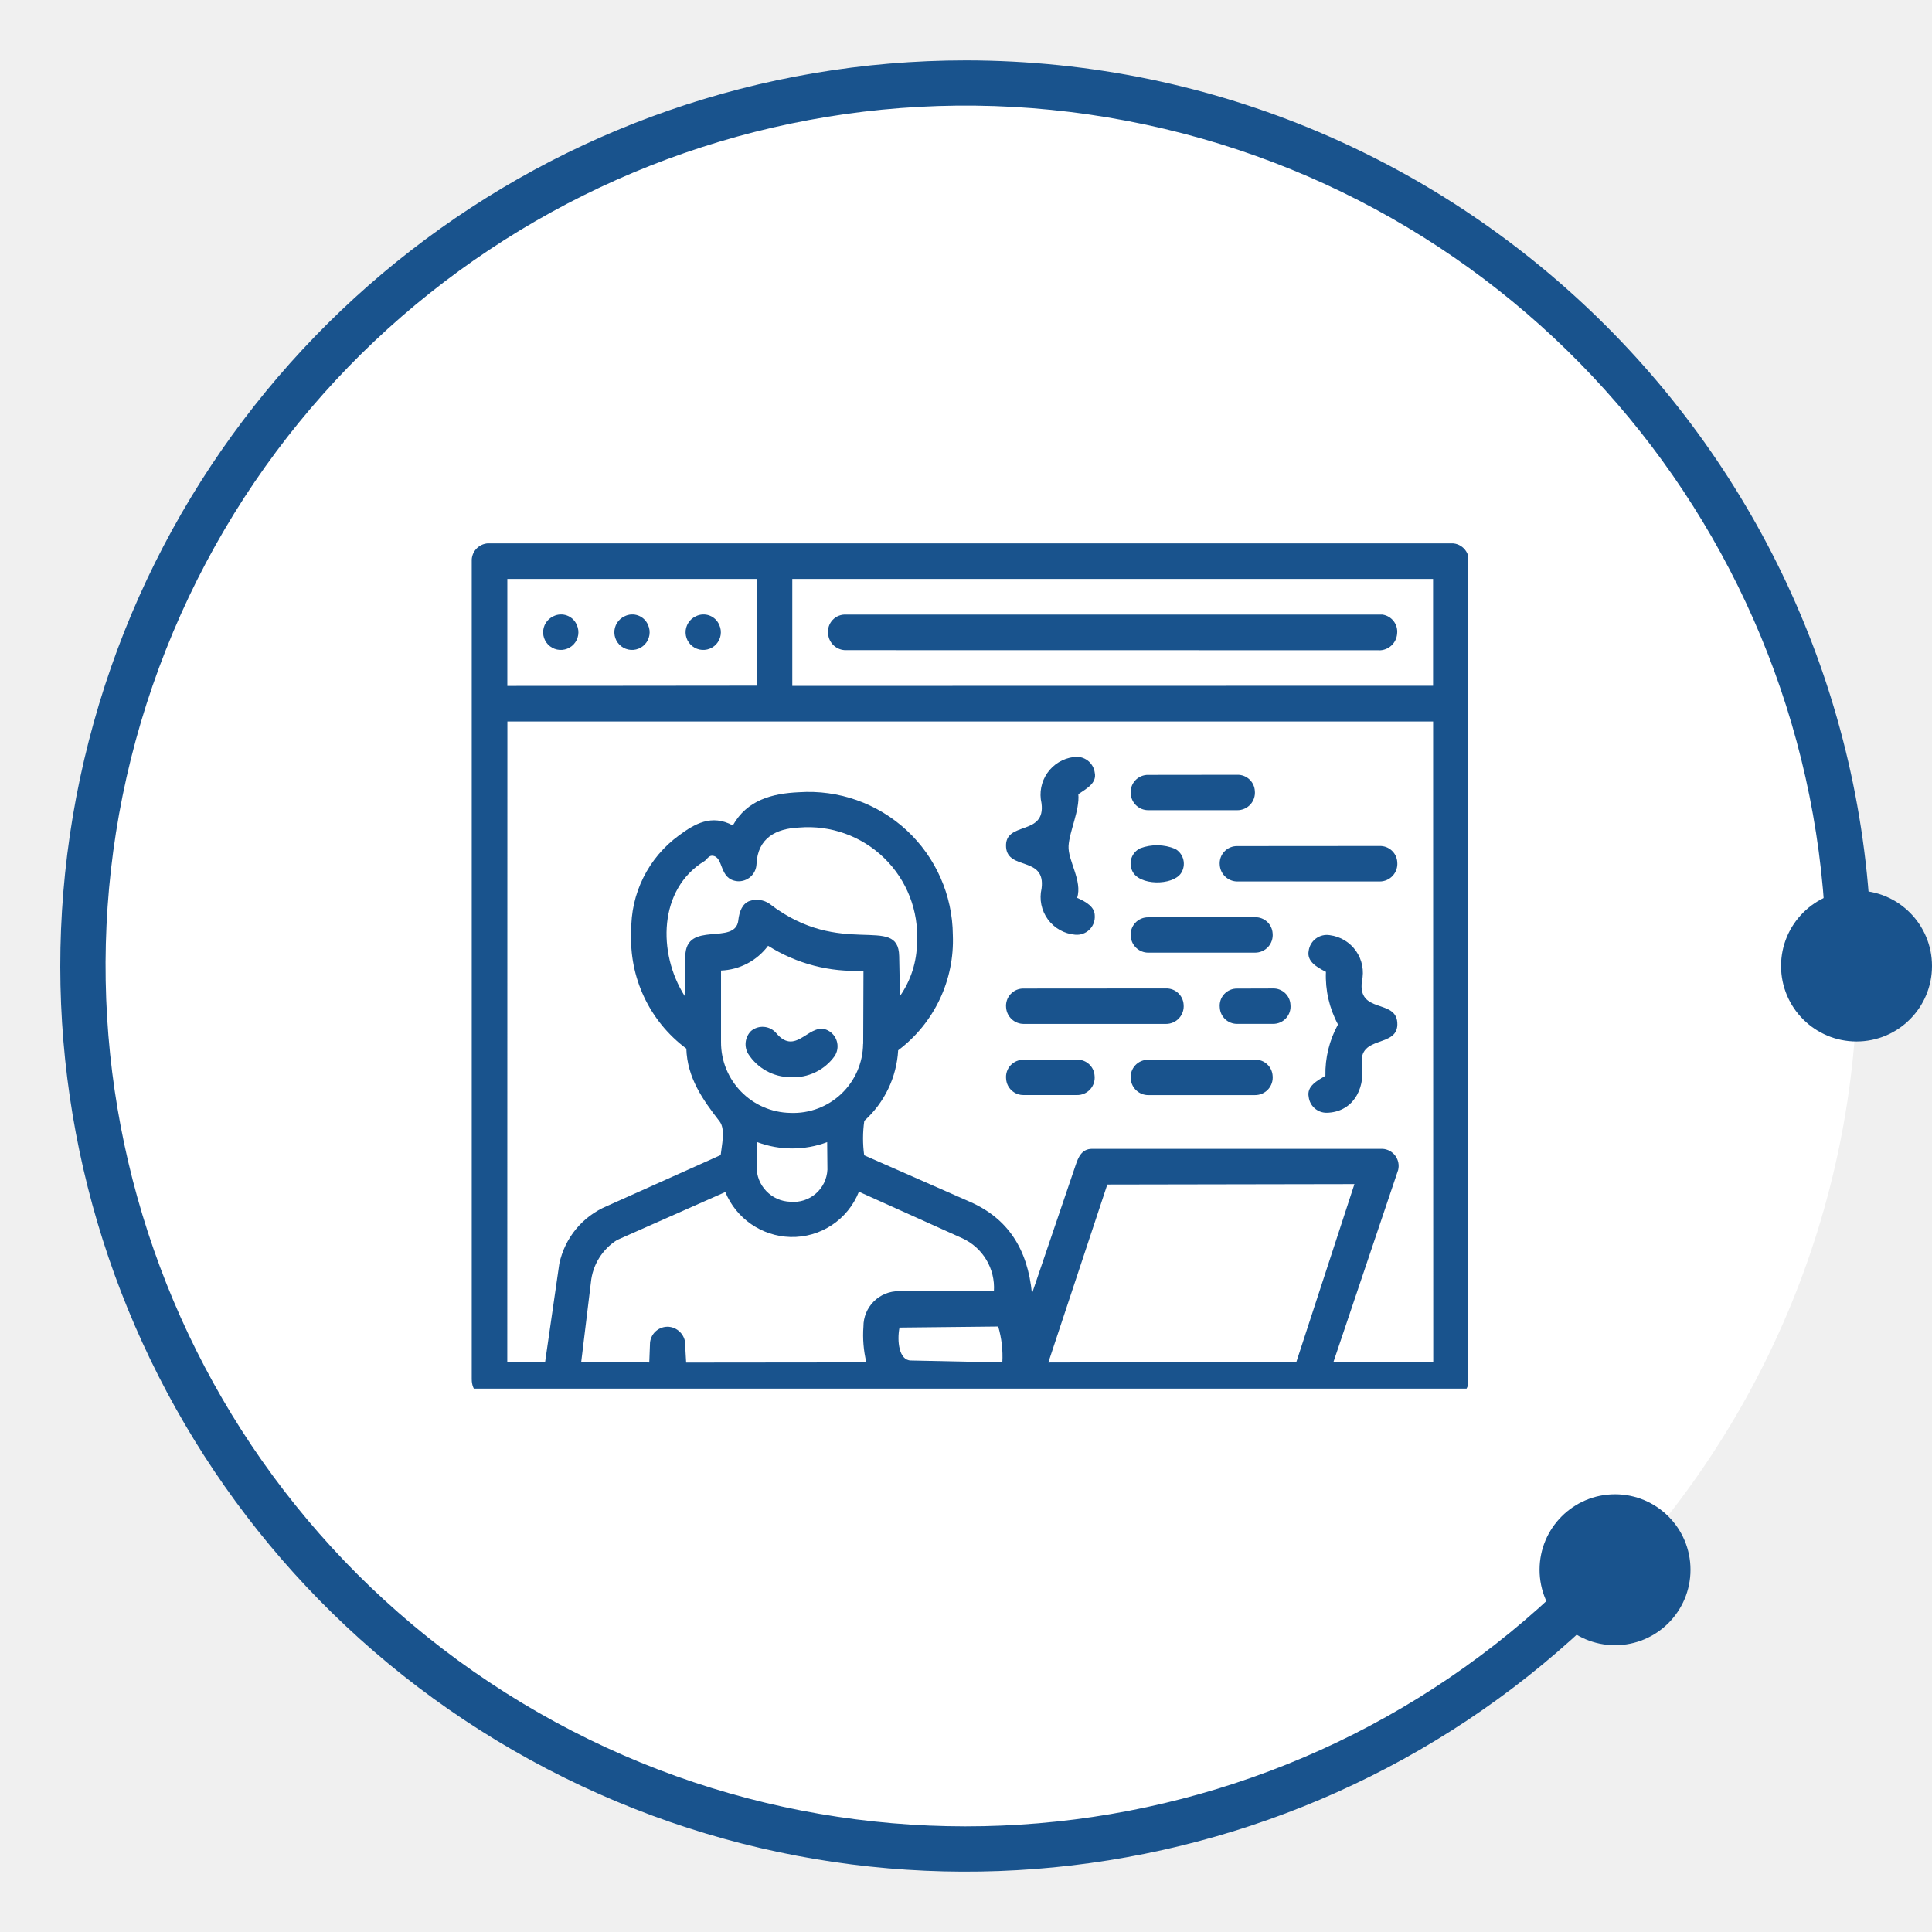
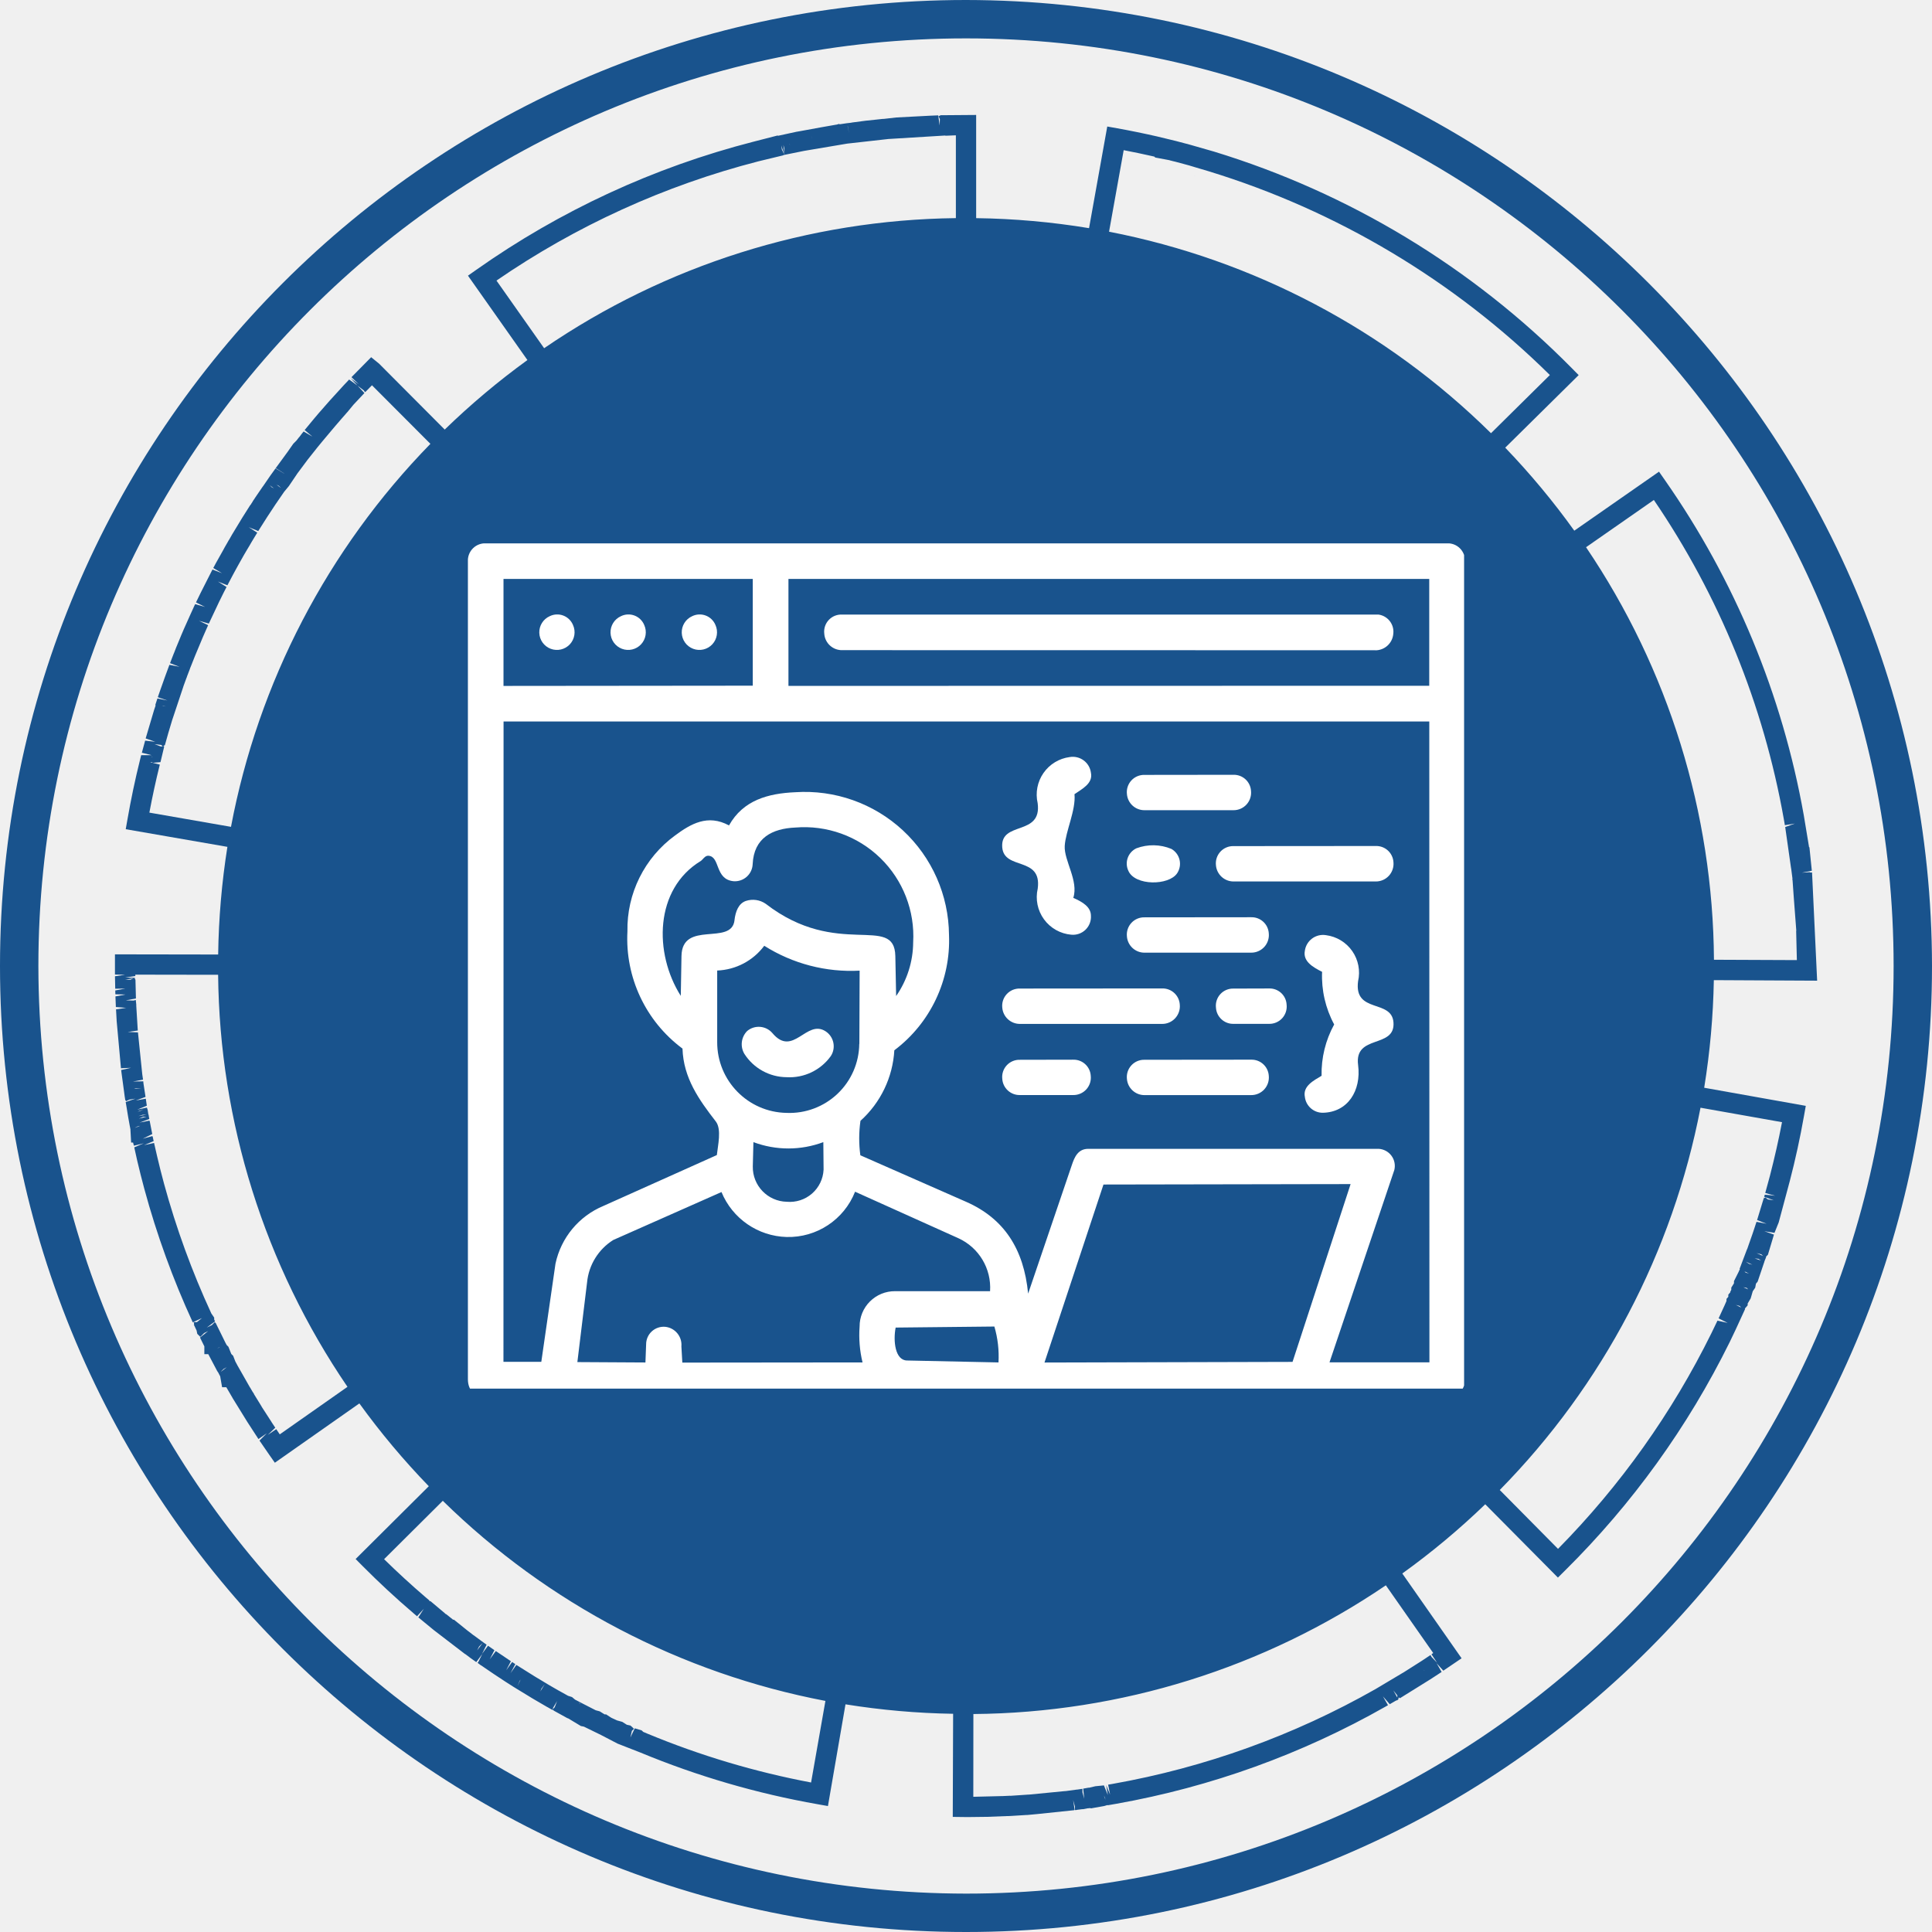
<svg xmlns="http://www.w3.org/2000/svg" width="128" height="128" viewBox="0 0 128 128">
  <defs>
    <clipPath id="clip-path">
-       <rect id="Rectángulo_456267" data-name="Rectángulo 456267" width="128" height="128" fill="none" />
+       <path id="Trazado_1031300" data-name="Trazado 1031300" d="M2.543,64A61.457,61.457,0,1,1,64,125.457,61.527,61.527,0,0,1,2.543,64M64,0a64,64,0,1,0,64,64A64.071,64.071,0,0,0,64,0Z" fill="#19538d" />
    </clipPath>
    <clipPath id="clip-path-2">
-       <rect id="Rectángulo_467147" data-name="Rectángulo 467147" width="66" height="56" transform="translate(0)" fill="#19538d" />
+       <path id="Trazado_1031301" data-name="Trazado 1031301" d="M32.933,102.037h-.007Z" transform="translate(-32.926 -102.034)" fill="#19538d" />
+     </clipPath>
+     <clipPath id="clip-path-3">
+       <path id="Trazado_1031302" data-name="Trazado 1031302" d="M13.892,29.232v.035L14,29.128Z" transform="translate(-13.892 -29.128)" fill="#19538d" />
+     </clipPath>
+     <clipPath id="clip-path-4">
+       <path id="Trazado_1031303" data-name="Trazado 1031303" d="M5.943,60.755,5.938,60.7h0a.174.174,0,0,0,.005.055" transform="translate(-5.937 -60.7)" fill="#19538d" />
+     </clipPath>
+     <clipPath id="clip-path-5">
+       <path id="Trazado_1031304" data-name="Trazado 1031304" d="M107.924,54.341h0v0Z" transform="translate(-107.924 -54.311)" fill="#19538d" />
+     </clipPath>
+     <clipPath id="clip-path-6">
+       <path id="Trazado_1031305" data-name="Trazado 1031305" d="M9,42.927H9l.013-.046Z" transform="translate(-9.002 -42.882)" fill="#19538d" />
+     </clipPath>
+     <clipPath id="clip-path-7">
+       <path id="Trazado_1031306" data-name="Trazado 1031306" d="M70.389,8.864l-.034-.013h-.007c.013,0,.026.011.041.014" transform="translate(-70.348 -8.85)" fill="#19538d" />
+     </clipPath>
+     <clipPath id="clip-path-8">
+       <path id="Trazado_1031307" data-name="Trazado 1031307" d="M17.484,26.319h0v0Z" transform="translate(-17.484 -26.318)" fill="#19538d" />
+     </clipPath>
+     <clipPath id="clip-path-9">
+       <path id="Trazado_1031308" data-name="Trazado 1031308" d="M14.715,28.076a.67.67,0,0,0-.076.105l.045-.056.033-.049Z" transform="translate(-14.639 -28.076)" fill="#19538d" />
+     </clipPath>
+     <clipPath id="clip-path-10">
+       <path id="Trazado_1031309" data-name="Trazado 1031309" d="M13.917,88.659l-.009-.015ZM77.033,9.166,77.01,9.16l.023.007m-5.679,108.1-.021-.114.1.275Zm-32.727-5.316.044.021-.007.015Zm-1.132-.555-.017-.01.024.012Zm-.574-.2.013-.013-.006.017Zm-.387-.185.008-.009.1.045-.006.011Zm-1.7.31.259-.437-.161.414-.139.139Zm1.392-.456,0,0,.008,0,0,0Zm54.519-.241-.249-.446.264.33v.131Zm-56.687-.569.214-.286-.29.479Zm-1.449-.5.066-.1-.178.385-.008.009Zm59.914-.725,0-.01.049.073Zm-62.6-1.558.243-.242-.373.5Zm32.75,4.471A49.316,49.316,0,0,0,90,103.215l3.139,4.487-.117.083.374.561-.366-.382-.071-.13-.034.022,0,0-.523.349v0l-1.26.8-.006,0-1.818,1.084A54.557,54.557,0,0,1,71.9,116.371l-.3.052.132.662-.265-.639.114.664-.259-.639-.568.056-.4.095-.051,0-.356.063.07.67-.118-.424V116.7l-.065.006v0l-.3.046v-.005l-.737.1a.726.726,0,0,0-.093.005l-2.329.227c-.033,0-.061.008-.039,0l-1.226.083.118.661-.119-.667-.5.023-.041,0-1.9.047Zm-36.03-7.516-.238-.2c-.948-.812-1.879-1.665-2.774-2.543l3.889-3.868a49.436,49.436,0,0,0,25.35,13.258l-.95,5.405a54.729,54.729,0,0,1-10.819-3.226l-.3-.127-.106-.1-.455-.136-.291.608.1-.439.14-.14-.089-.076,0-.012-.149-.126-.239-.052-.3-.191-.343-.095v0l-.066-.03h0l-.33-.152-.334-.22h-.1l-.321-.2-.265-.071h0l-.989-.507v0l-.383-.2h0l-.2-.168-.259-.083h0l-.61-.34-.062-.033h0l-.621-.359h0l-.2-.12,0,0-.084-.051-.013-.009h0l-.546-.327a1.078,1.078,0,0,0-.127-.078l-1.139-.714,0,0-.031-.012-.381.542.318-.6-.212-.138-.394.547.313-.6-1-.674-.4.543.307-.6-.315-.222-.017-.01-.09-.063-.4.541.307-.608-.228-.161,0,0-.636-.47,0,.006-.311-.241h0l-.008-.006a.629.629,0,0,0-.082-.061l-.9-.725h-.07l0-.009-.362-.292h0l-.1-.076-.007.009-.093-.084,0,0-.925-.778h-.085ZM15.524,91.42l-.011-.025h0a.261.261,0,0,1,.013.031ZM13,88.878l.207-.113-.35.274h-.023Zm-.287-1.445h.02l-.169.113Zm100.765-2.651-.291-.146.251.07.1.1Zm.207-1.314.221.039.095.1Zm.162-.964-.087-.087.3.137Zm.222-.584-.222-.148.435.2Zm.367-.362.247.025.17.114Zm.128-.352.314.081.109.11Zm.981-.766,0,0c-.008.02-.017.04-.026.061Zm-.236-1.424.024,0h-.014ZM7.326,72.8l.15-.03-.331.129H7.128Zm.342-.63H7.9l-.518.129Zm-.028-.129H7.89l-.534.087Zm.042-.358-.235.117-.146.029ZM97.547,96.9a49.44,49.44,0,0,0,13.3-25.327l5.4.958c-.227,1.193-.5,2.385-.8,3.55l-.311,1.14.65.183-.681-.07-.04.139.635.234-.391-.058-.169-.139-.028.04-.051-.025-.03.083h-.006l-.429,1.407.628.245-.667-.126-.16.484,0,0-.1.3h0l-.211.6h0l-.147.424-.008,0-.5,1.323.031.013-.074.115H113.4l0,0-.335.669v.143l-.179.288v.141l-.064.127v.05l-.01,0-.123.147V84.1l-.12.14v.137l-.132.3h0l-.392.852.6.3-.674-.149-.406.841A55.008,55.008,0,0,1,101.407,100.8ZM7.187,70.277h.367l-.494.04Zm-.71-7.189L7.014,63l-.184.093Zm0-.138.672-.1v-.093l5.486.009a49.324,49.324,0,0,0,8.57,27.3l-4.486,3.148-.233-.345-.558.377.494-.473-.175-.263-.074-.111v-.006l-.626-.967,0,0-.075-.128.006.008-.467-.757v-.018l-.11-.167h0l-.134-.231a.151.151,0,0,0-.02-.031l0,.006-.827-1.454.006.012-.04-.072.017.026-.124-.228-.148-.381-.124-.124-.19-.476-.12-.121-.084-.159-.632-1.285,0,0-.067-.068-.2.2-.333.162.551-.411-.058-.121v-.131l-.187-.27A55,55,0,0,1,9.05,76.6c-.162-.6-.316-1.206-.459-1.821l-.2-.872-.658.145.631-.266-.064-.3H8.293l-.018-.032-.629.171.625-.307L8.1,72.442l-.021,0-.007-.012-.636.127.64-.239-.034-.182h0l-.012-.094-.108.014.1-.015,0-.029.006,0H8.012l-.047-.309-.041-.111.02-.008-.022,0-.009-.019-.632.134.63-.259-.067-.464-.662.118.644-.237-.137-.894h0l-.013-.139-.679.013.664-.125-.051-.347h0l-.286-2.783-.679-.029.667-.094-.1-1.64v-.083l-.031-.3-.153.038-.507-.014.669-.126-.031-1.234-.061-.12.056-.009-.066-.011-.018.007ZM8.119,48.677h.16v.04Zm.085-.333.075,0v.015Zm.622-.708-.4-.152.44.055.1.1ZM9,44.958l-.068-.031.244.062Zm1.159-.788.011-.031-.014.044,0-.013m101.582,17.6a49.34,49.34,0,0,0-8.474-27.331l4.493-3.13a54.383,54.383,0,0,1,8.607,21.13l.073.417.664-.109-.643.231.392,2.753,0-.03.092.711-.014,0,.019.108h0l.076,1.079.171,2.252-.01,0,.047,1.942ZM16.993,30.757l-.006.007Zm-.8-.287-.141-.142.279.207Zm.574.021-.268-.2.161.083.129.128Zm3.584-4.074-.01.012Zm2.477-2.708L26.7,27.59A49.438,49.438,0,0,0,13.488,52.964L8.08,52.022c.2-1.066.431-2.133.692-3.182L8.3,48.722l.516-.044.249-1.041H9.007l.062-.074.023,0h0l.013,0,.228-.808h0l.265-.886c.012-.03.022-.058.033-.095l.7-2.1,0-.008.2-.548h0l0,0A.516.516,0,0,0,10.574,43l.192-.5a.268.268,0,0,0,.012-.044.439.439,0,0,0,.041-.1c.026-.052.034-.071.029-.071l.257-.648h0l.533-1.274c.014-.031.025-.054.024-.054l0,0,.166-.377c.018-.036.031-.067.038-.085l.108-.244-.607-.291.653.186.69-1.462c.02-.036.034-.067.045-.089l.209-.424a.4.4,0,0,0,.03-.057l-.006.008.206-.4-.571-.361.628.249.309-.589h0l.137-.255h0l.13-.238h0l.153-.278h0l.127-.225h0l.251-.445h0l.212-.36h0l.141-.233h0l.141-.245h0l.09-.148.007-.013.209-.345h0l.072-.113-.566-.363.629.258.143-.227h0l.445-.7.007-.011.514-.779c.006-.011.014-.022.021-.033l0,0,.584-.85.317-.384.546-.809-.021.025.723-.97,0,0,.663-.835,0,0,.034-.04a.291.291,0,0,0,.05-.06l-.011.012.22-.268h0l.84-1,.407-.472c.036-.039.045-.056.044-.051l.35-.4a.332.332,0,0,0,.039-.042l0,0L21.6,25h0l.728-.776-.459-.493.418.321.076.111.038-.025.006,0ZM71.662,13.533l.969-5.4c.642.124,1.282.257,1.914.4l.115.026.063.062.855.16c.036.009.077.018.053.006a.746.746,0,0,0,.146.043l.135.035a.513.513,0,0,0,.079.018l0,0a.6.6,0,0,0,.1.025l.853.23v0l.066.02a.362.362,0,0,1-.065-.025h0l.094.034.219.065h0l.064.02v0l.908.269a55.178,55.178,0,0,1,22.637,13.51l-3.9,3.854a49.438,49.438,0,0,0-25.3-13.349M49.987,8.1l-.042-.28.2.6Zm.1-.312.068.225V8.39Zm.417-.028L50.49,7.7l.03.081Zm1.438-.523V7.225l.038.178Zm9.571-.088v5.486a49.329,49.329,0,0,0-27.279,8.619l-3.157-4.481a54.62,54.62,0,0,1,17.353-7.9l1.618-.391h0l.107-.044.009.017,0-.013.991-.2h0l.3-.061v0L54.307,7.7v0l2.753-.309.019,0L60.8,7.163l.035.014Zm-7.167-.585v-.05L54.433,7Zm6.16-.746-.141.07.088.185-.014.425-.095-.671-.53.022v0l-2.24.117-.836.095-.063,0-1.063.114-.026,0L54.64,6.3a.286.286,0,0,0-.07.015l-.262.031H54.3l-.479.071-.05-.024-.154.047-.017,0-1.064.187,0,0-1.349.247v0l-.2.035h-.012l-1.223.267-.066-.011-1.6.411a55.962,55.962,0,0,0-18.347,8.484l-.551.388,3.939,5.59a50.012,50.012,0,0,0-5.479,4.606L23.3,22.278l-.526-.428-1.281,1.3h0l-.017.02.006,0-.007.008.476.462-.545-.405.462.493-.554-.4a.522.522,0,0,0-.063.07l-.284.3h0l-.95,1.042h0l-.731.833h0l-.283.335h0l-.636.768.514.433L18.3,26.77l-.1.124-.017.021-.15.2c-.019.02-.039.04-.055.061l-.06.078h0l-.1.126,0,0-.2.2-.394.562,0,0L16.45,29.2l.546.341.021.021-.579-.344-.317.439a.507.507,0,0,0-.053.076l-.448.653,0,0-.031.039-.4.583h0l-.119.177c-.011.017-.022.036-.038.061l-.1.142.022-.03-.061.106h0l-.067.1h0l-.007.013.008,0-.026.035-.01,0-.068.1h0l-.486.768h0l-.653,1.077a.251.251,0,0,0-.029.047l-.184.326a.809.809,0,0,0-.083.137h0l-.234.407a.729.729,0,0,0-.068.128l-.5.892h0l-.173.322.579.344-.632-.243-.782,1.543h0l-.309.635.6.3-.658-.185-.088.19a.858.858,0,0,0-.038.087l-.169.37h0l-.458,1.022c-.009.021-.018.042-.028.067l-.152.355c-.008.019-.015.036-.021.053l0,0h0l-.277.669c-.007.014-.012.03-.018.043l-.141.361a.668.668,0,0,0-.036.085l-.236.609.629.239-.67-.13-.285.773a.2.2,0,0,0-.014.038l-.221.624h0l-.063.175h0l-.18.516h0l0,.023.631.214-.663-.134-.145.445H8.5l-.109.324h0l-.557,1.879.638.222L7.8,47.253l-.138.508h0l-.033.121h0l-.046.173.653.163h-.7l-.074.3c-.323,1.294-.6,2.62-.831,3.939l-.117.664L13.25,54.29a49.957,49.957,0,0,0-.612,7.133L5.8,61.412l0,1.339.673.013-.672.1.017.827.672-.013-.67.126.008.255.674.015-.67.125.026.63,0,.071.682.057-.669.1.04.715c0,.025,0,.044,0,.044v-.007l.287,3.15.674-.032-.66.149.024.2h0l.172,1.268h0l.035.269h0l.042.264H6.5l.033.067.219-.107.405-.064-.646.223.07.412h0l.041.257h0l.051.309h0l.1.557h0l.058.3-.006,0,.047.85H7l.055.21.653-.161-.629.269.2.9q.22.937.47,1.862a56.383,56.383,0,0,0,3.206,8.831l.612-.284-.335.27h-.214l.03.147-.022.018.183.39.045.222.2.2.254-.253.268-.13-.541.428.288.584v.515h.259l.572,1.083.01.021.1.152h0l.018.044,0,0,.09.168.126.723h.279l.411.705V90.8l.979,1.586h0l.585.9h0l.156.239.553-.384-.486.484q.31.462.631.917l.387.552,5.6-3.93a49.79,49.79,0,0,0,4.6,5.486l-4.848,4.823.476.479c1.066,1.073,2.186,2.112,3.335,3.093l.259.222.45-.5-.365.573,1.03.846v0l2.013,1.544c.033.026.082.06.082.052l.34.256.024.018.35.247.4-.542-.271.541-.047.047.225.168.009,0,.814.554a.558.558,0,0,0,.078.053l.649.427a.432.432,0,0,0,.044.03l.561.358a.087.087,0,0,0,.021.014l.024.014h0l.162.1v0l.769.468v0l.253.155h0l.145.086v0l.878.512.008,0a.841.841,0,0,0,.094.055l.212.12,0-.005.03.01.006-.011.064.051,0,.008.886.489.072.03,0-.006.844.509.2.04h0l1.13.552,1.109.577,1.5.586a56.031,56.031,0,0,0,11.766,3.429l.663.117L54.2,111.1a49.764,49.764,0,0,0,7.131.627l-.024,6.831.969.012,1.171-.014h.1l1.312-.051a.975.975,0,0,0,.109,0l.254-.013a.6.6,0,0,0,.09-.006l.839-.052.068,0,.658-.061h0l2.471-.258v-.006l.034-.011-.1-.652.121.428v.231l.058,0,.019,0,.078-.018h0l.343-.042h.06l.31-.06h.067l.073-.015.046.024.886-.157.22-.066.008.017.579-.1a55.875,55.875,0,0,0,17.828-6.436l.164-.094-.334-.584.451.518.353-.205h0l.1-.053.045,0,.078-.077-.006-.01.029-.029-.044-.045.079-.019.036.045,2.023-1.258,0,0,.557-.363,0,0,.067-.045a.963.963,0,0,0,.121-.076l-.338-.584.443.492,0,.01h0l0,0,1.216-.825-3.928-5.618a49.776,49.776,0,0,0,5.495-4.586l4.815,4.857.479-.475a56.391,56.391,0,0,0,10.9-15.123c.118-.242.236-.483.387-.81l.638-1.389-.023-.009.056-.082h.007l.127-.149v-.121l.2-.339.139-.476,0,0,.161-.233.05-.268.111-.132.418-1.238h0l.033-.087-.009,0,.115-.286h0l.01-.031-.021-.006.135-.136.4-1.335-.636-.222.672.108.279-.692.734-2.741c.37-1.416.686-2.87.942-4.319l.118-.662-6.731-1.2a50.03,50.03,0,0,0,.639-7.129l6.844.035-.337-7.166-.129,0-.022-.022-.524.033.66-.128-.158-1.548-.031-.029v-.024L117.69,52.2a55.773,55.773,0,0,0-9.207-22.214l-.385-.553-5.613,3.91a49.988,49.988,0,0,0-4.576-5.5l4.866-4.807-.473-.479A56.55,56.55,0,0,0,78.618,8.228l-1.79-.512a.5.5,0,0,0-.053-.011L76.753,7.7l-.55-.145a.89.89,0,0,0-.087-.024l-1.265-.306q-1.311-.3-2.645-.541l-.663-.118L70.336,13.3a49.831,49.831,0,0,0-7.479-.663V5.8Z" transform="translate(-5.798 -5.797)" fill="#19538d" />
+     </clipPath>
+     <clipPath id="clip-path-11">
+       <rect id="Rectángulo_468978" data-name="Rectángulo 468978" width="66" height="56" transform="translate(0)" fill="#fff" />
    </clipPath>
  </defs>
-   <g id="Grupo_1180350" data-name="Grupo 1180350" transform="translate(128 128) rotate(180)">
-     <path id="Trazado_999622" data-name="Trazado 999622" d="M59.07,0A59.07,59.07,0,1,1,0,59.07,59.071,59.071,0,0,1,59.07,0" transform="translate(4.93 4.93)" fill="#fff" />
-     <g id="Grupo_1179902" data-name="Grupo 1179902">
-       <g id="Grupo_1179905" data-name="Grupo 1179905" clip-path="url(#clip-path)">
-         <path id="Trazado_999618" data-name="Trazado 999618" d="M64,0A64,64,0,1,1,0,64,64,64,0,0,1,64,0" fill="none" />
-         <path id="Trazado_999619" data-name="Trazado 999619" d="M5,0A5,5,0,1,1,0,5,5,5,0,0,1,5,0" transform="translate(0 59)" fill="#19538d" />
-         <path id="Trazado_999620" data-name="Trazado 999620" d="M5,0A5,5,0,1,1,0,5,5,5,0,0,1,5,0" transform="translate(16 19)" fill="#19538d" />
-         <path id="Trazado_999621" data-name="Trazado 999621" d="M60,120A60.068,60.068,0,0,1,0,60H3A57,57,0,1,0,18.408,21.024L16.22,18.972A60,60,0,1,1,60,120" transform="translate(4 4)" fill="#19538d" />
-         <rect id="Rectángulo_456268" data-name="Rectángulo 456268" width="128" height="128" fill="none" />
-         <rect id="Rectángulo_456269" data-name="Rectángulo 456269" width="128" height="128" fill="none" />
+   <g id="Grupo_1215294" data-name="Grupo 1215294" transform="translate(-1274.059 -7095)">
+     <g id="Grupo_1180190" data-name="Grupo 1180190" transform="translate(1274.059 7095)">
+       <g id="Grupo_1180171" data-name="Grupo 1180171" transform="translate(0 0)">
+         <g id="Grupo_1180170" data-name="Grupo 1180170" clip-path="url(#clip-path)">
+           <path id="Trazado_1031398" data-name="Trazado 1031398" d="M.273.273H181.292V181.291H.272Z" transform="translate(-64.385 64) rotate(-45)" fill="#19538d" />
+         </g>
+       </g>
+       <g id="Grupo_1180173" data-name="Grupo 1180173" transform="translate(37.039 112.569)">
+         <g id="Grupo_1180172" data-name="Grupo 1180172" clip-path="url(#clip-path-2)">
+           <rect id="Rectángulo_458951" data-name="Rectángulo 458951" width="0.007" height="0.007" transform="translate(-0.001 0.001) rotate(-45)" fill="#19538d" />
+         </g>
+       </g>
+       <g id="Grupo_1180175" data-name="Grupo 1180175" transform="translate(18.244 32.762)">
+         <g id="Grupo_1180174" data-name="Grupo 1180174" clip-path="url(#clip-path-3)">
+           <rect id="Rectángulo_458952" data-name="Rectángulo 458952" width="0.174" height="0.174" transform="matrix(0.707, -0.707, 0.707, 0.707, -0.07, 0.07)" fill="#19538d" />
+         </g>
+       </g>
+       <g id="Grupo_1180177" data-name="Grupo 1180177" transform="translate(7.797 68.279)">
+         <g id="Grupo_1180176" data-name="Grupo 1180176" clip-path="url(#clip-path-4)">
+           <rect id="Rectángulo_458953" data-name="Rectángulo 458953" width="0.044" height="0.044" transform="translate(-0.028 0.028) rotate(-45.002)" fill="#19538d" />
+         </g>
+       </g>
+       <g id="Grupo_1180179" data-name="Grupo 1180179" transform="translate(120.303 61.094)">
+         <g id="Grupo_1180178" data-name="Grupo 1180178" clip-path="url(#clip-path-5)">
+           <path id="Trazado_1031310" data-name="Trazado 1031310" d="M0,0l.02,0,0,.02L0,.023Z" transform="translate(-0.015 0.015) rotate(-45.009)" fill="#19538d" />
+         </g>
+       </g>
+       <g id="Grupo_1180181" data-name="Grupo 1180181" transform="translate(11.822 48.237)">
+         <g id="Grupo_1180180" data-name="Grupo 1180180" clip-path="url(#clip-path-6)">
+           <rect id="Rectángulo_458955" data-name="Rectángulo 458955" width="0.042" height="0.042" transform="translate(-0.023 0.023) rotate(-44.999)" fill="#19538d" />
+         </g>
+       </g>
+       <g id="Grupo_1180183" data-name="Grupo 1180183" transform="translate(79.133 11.622)">
+         <g id="Grupo_1180182" data-name="Grupo 1180182" clip-path="url(#clip-path-7)">
+           <rect id="Rectángulo_458956" data-name="Rectángulo 458956" width="0.039" height="0.039" transform="matrix(0.707, -0.707, 0.707, 0.707, -0.007, 0.007)" fill="#19538d" />
+         </g>
+       </g>
+       <g id="Grupo_1180185" data-name="Grupo 1180185" transform="translate(22.961 29.606)">
+         <g id="Grupo_1180184" data-name="Grupo 1180184" clip-path="url(#clip-path-8)">
+           <rect id="Rectángulo_458957" data-name="Rectángulo 458957" width="0.003" height="0.003" transform="matrix(0.706, -0.708, 0.708, 0.706, -0.001, 0.001)" fill="#19538d" />
+         </g>
+       </g>
+       <g id="Grupo_1180187" data-name="Grupo 1180187" transform="translate(19.225 31.58)">
+         <g id="Grupo_1180186" data-name="Grupo 1180186" clip-path="url(#clip-path-9)">
+           <rect id="Rectángulo_458958" data-name="Rectángulo 458958" width="0.129" height="0.129" transform="translate(-0.053 0.053) rotate(-45)" fill="#19538d" />
+         </g>
+       </g>
+       <g id="Grupo_1180189" data-name="Grupo 1180189" transform="translate(7.614 7.613)">
+         <g id="Grupo_1180188" data-name="Grupo 1180188" clip-path="url(#clip-path-10)">
+           <path id="Trazado_1031399" data-name="Trazado 1031399" d="M.273.273H159.759V159.759H.272Z" transform="translate(-56.773 56.388) rotate(-45)" fill="#19538d" />
+         </g>
      </g>
    </g>
-     <g id="Grupo_1181013" data-name="Grupo 1181013" transform="translate(96.746 92) rotate(180)">
-       <g id="Grupo_1181012" data-name="Grupo 1181012" transform="translate(0)" clip-path="url(#clip-path-2)">
-         <path id="Trazado_1033252" data-name="Trazado 1033252" d="M64.892,56.626H1.238C.49,56.54,0,56.156,0,55.376V1.218A1.142,1.142,0,0,1,1.233,0L64.824,0a1.138,1.138,0,0,1,1.231,1.22l.006,54.155a1.217,1.217,0,0,1-1.169,1.251M18.873,9.428l0-7.073H2.358V9.444Zm44.818.006,0-7.077H21.237V9.442ZM28.252,33.581a6.81,6.81,0,0,1-2.244,4.676A8.255,8.255,0,0,0,26,40.54l7.022,3.089c2.491,1.1,3.809,3.107,4.094,6.077l2.9-8.531c.168-.5.4-1.062,1.083-1.062l19.248,0a1.134,1.134,0,0,1,1.031,1.4L57.083,54.258l6.62,0L63.694,11.8H2.362L2.355,54.224l2.508,0,.939-6.5A5.347,5.347,0,0,1,8.968,43.9l7.525-3.374c.064-.626.33-1.7-.067-2.223-1.124-1.451-2.146-2.886-2.209-4.831a9.068,9.068,0,0,1-3.648-7.762,7.679,7.679,0,0,1,3.159-6.36c1.031-.764,2.16-1.428,3.57-.663.941-1.681,2.6-2.121,4.389-2.2a9.551,9.551,0,0,1,10.187,9.453,9.1,9.1,0,0,1-3.622,7.644m-10.592-8.61c.07-.6.273-1.11.748-1.282a1.486,1.486,0,0,1,1.331.193c4.744,3.667,8.523.628,8.579,3.459l.053,2.647A6.3,6.3,0,0,0,29.5,26.437a7.223,7.223,0,0,0-7.812-7.61c-1.513.067-2.743.678-2.822,2.426A1.179,1.179,0,0,1,17.6,22.383c-1.257-.123-.87-1.633-1.664-1.688-.239-.017-.376.268-.514.351-3.058,1.86-3.113,6.1-1.318,8.934l.046-2.639c.042-2.4,3.312-.657,3.513-2.369m8.272,8.188.018-4.852a10.746,10.746,0,0,1-6.319-1.648A4.086,4.086,0,0,1,16.516,28.3l0,4.732a4.677,4.677,0,0,0,4.6,4.7,4.623,4.623,0,0,0,4.812-4.567M23.565,41.5l-.017-1.831a6.6,6.6,0,0,1-4.632,0l-.041,1.609a2.3,2.3,0,0,0,2.247,2.342,2.241,2.241,0,0,0,2.442-2.12m31.07,12.729,3.847-11.78-16.373.029L38.2,54.271ZM14.144,53.2l.062,1.076,11.939-.012a7.705,7.705,0,0,1-.194-2.379A2.331,2.331,0,0,1,28.3,49.544l6.295,0a3.6,3.6,0,0,0-2.1-3.509l-6.844-3.081a4.743,4.743,0,0,1-4.539,3A4.809,4.809,0,0,1,16.8,42.976L9.631,46.152a3.735,3.735,0,0,0-1.735,2.8l-.644,5.29,4.51.026.045-1.191a1.164,1.164,0,0,1,1.27-1.172,1.2,1.2,0,0,1,1.068,1.29m21.008,1.07a7.054,7.054,0,0,0-.273-2.379l-6.541.069c-.172.887-.037,2.165.748,2.181Z" transform="translate(0)" fill="#19538d" />
-         <path id="Trazado_1033253" data-name="Trazado 1033253" d="M4.579,11.781A2.5,2.5,0,0,1,2.351,8.727C2.639,6.562.124,7.533,0,5.993c-.137-1.776,2.64-.715,2.347-2.926A2.512,2.512,0,0,1,4.476.01a1.213,1.213,0,0,1,1.4,1.043c.149.705-.589,1.072-1.089,1.416.1,1.059-.592,2.464-.647,3.43s.934,2.316.567,3.441c.616.269,1.167.6,1.169,1.185a1.187,1.187,0,0,1-1.3,1.255" transform="translate(35.401 14.146)" fill="#19538d" />
-         <path id="Trazado_1033254" data-name="Trazado 1033254" d="M3.546,8.61c.221,1.71-.691,3.14-2.346,3.165A1.187,1.187,0,0,1,.019,10.725c-.146-.711.57-1.079,1.107-1.4a6.764,6.764,0,0,1,.834-3.4,6.76,6.76,0,0,1-.8-3.487C.554,2.132-.116,1.747.017,1.049a1.214,1.214,0,0,1,1.4-1.04A2.509,2.509,0,0,1,3.544,3.061C3.259,5.223,5.773,4.228,5.889,5.788,6.02,7.547,3.28,6.55,3.546,8.61" transform="translate(55.432 25.948)" fill="#19538d" />
-         <path id="Trazado_1033255" data-name="Trazado 1033255" d="M10.589,2.35l-9.411,0A1.171,1.171,0,0,1,0,1.271,1.143,1.143,0,0,1,1.172.007L10.594,0a1.14,1.14,0,0,1,1.167,1.072A1.169,1.169,0,0,1,10.589,2.35" transform="translate(49.559 20.05)" fill="#19538d" />
-         <path id="Trazado_1033256" data-name="Trazado 1033256" d="M10.589,2.35l-9.411,0A1.171,1.171,0,0,1,0,1.271,1.143,1.143,0,0,1,1.172.007L10.594,0a1.14,1.14,0,0,1,1.167,1.072A1.169,1.169,0,0,1,10.589,2.35" transform="translate(35.403 29.487)" fill="#19538d" />
-         <path id="Trazado_1033257" data-name="Trazado 1033257" d="M8.232,2.348l-7.056,0A1.165,1.165,0,0,1,0,1.27,1.143,1.143,0,0,1,1.17.007L8.236,0A1.139,1.139,0,0,1,9.4,1.071a1.164,1.164,0,0,1-1.17,1.276" transform="translate(43.661 24.769)" fill="#19538d" />
-         <path id="Trazado_1033258" data-name="Trazado 1033258" d="M8.232,2.348l-7.056,0A1.165,1.165,0,0,1,0,1.27,1.143,1.143,0,0,1,1.17.007L8.236,0A1.139,1.139,0,0,1,9.4,1.071a1.164,1.164,0,0,1-1.17,1.276" transform="translate(43.661 34.206)" fill="#19538d" />
-         <path id="Trazado_1033259" data-name="Trazado 1033259" d="M7.053,2.346l-5.878,0A1.161,1.161,0,0,1,0,1.27,1.142,1.142,0,0,1,1.17.007L7.057,0A1.138,1.138,0,0,1,8.222,1.071,1.16,1.16,0,0,1,7.053,2.346" transform="translate(43.661 15.332)" fill="#19538d" />
-         <path id="Trazado_1033260" data-name="Trazado 1033260" d="M4.695,2.343H1.174A1.148,1.148,0,0,1,0,1.268,1.139,1.139,0,0,1,1.17.007L4.7,0A1.134,1.134,0,0,1,5.862,1.069,1.152,1.152,0,0,1,4.695,2.343" transform="translate(35.403 34.207)" fill="#19538d" />
-         <path id="Trazado_1033261" data-name="Trazado 1033261" d="M3.516,2.344H1.172A1.14,1.14,0,0,1,0,1.267,1.135,1.135,0,0,1,1.168.007L3.517,0A1.127,1.127,0,0,1,4.681,1.068,1.146,1.146,0,0,1,3.516,2.344" transform="translate(49.56 29.489)" fill="#19538d" />
-         <path id="Trazado_1033262" data-name="Trazado 1033262" d="M2.946.239A1.136,1.136,0,0,1,3.33,1.85c-.551.83-2.8.843-3.234-.16A1.122,1.122,0,0,1,.625.2,3.159,3.159,0,0,1,2.946.239" transform="translate(43.661 20.003)" fill="#19538d" />
-         <path id="Trazado_1033263" data-name="Trazado 1033263" d="M36.509,2.362,1.2,2.356A1.17,1.17,0,0,1,0,1.268,1.133,1.133,0,0,1,1.2,0L36.727,0A1.147,1.147,0,0,1,37.7,1.267a1.191,1.191,0,0,1-1.2,1.1" transform="translate(23.61 4.718)" fill="#19538d" />
-         <path id="Trazado_1033264" data-name="Trazado 1033264" d="M.69.112A1.13,1.13,0,0,1,2.231.692,1.169,1.169,0,1,1,.69.112" transform="translate(4.73 4.712)" fill="#19538d" />
-         <path id="Trazado_1033265" data-name="Trazado 1033265" d="M.69.112A1.13,1.13,0,0,1,2.231.692,1.169,1.169,0,1,1,.69.112" transform="translate(9.449 4.712)" fill="#19538d" />
-         <path id="Trazado_1033266" data-name="Trazado 1033266" d="M.69.112A1.13,1.13,0,0,1,2.231.692,1.169,1.169,0,1,1,.69.112" transform="translate(14.168 4.712)" fill="#19538d" />
-         <path id="Trazado_1033267" data-name="Trazado 1033267" d="M2.028.414C3.4,2.052,4.285-.538,5.559.3A1.186,1.186,0,0,1,5.9,1.937a3.361,3.361,0,0,1-2.923,1.4A3.353,3.353,0,0,1,.175,1.794,1.244,1.244,0,0,1,.363.272,1.194,1.194,0,0,1,2.028.414" transform="translate(18.144 32.03)" fill="#19538d" />
-       </g>
+     <g id="Grupo_1215295" data-name="Grupo 1215295" transform="translate(1305.059 7131)" clip-path="url(#clip-path-11)">
+       <path id="Trazado_1284948" data-name="Trazado 1284948" d="M64.892,56.626H1.238C.49,56.54,0,56.156,0,55.376V1.218A1.142,1.142,0,0,1,1.233,0L64.824,0a1.138,1.138,0,0,1,1.231,1.22l.006,54.155a1.217,1.217,0,0,1-1.169,1.251M18.873,9.428l0-7.073H2.358V9.444Zm44.818.006,0-7.077H21.237V9.442ZM28.252,33.581a6.81,6.81,0,0,1-2.244,4.676A8.255,8.255,0,0,0,26,40.54l7.022,3.089c2.491,1.1,3.809,3.107,4.094,6.077l2.9-8.531c.168-.5.4-1.062,1.083-1.062l19.248,0a1.134,1.134,0,0,1,1.031,1.4L57.083,54.258l6.62,0L63.694,11.8H2.362L2.355,54.224l2.508,0,.939-6.5A5.347,5.347,0,0,1,8.968,43.9l7.525-3.374c.064-.626.33-1.7-.067-2.223-1.124-1.451-2.146-2.886-2.209-4.831a9.068,9.068,0,0,1-3.648-7.762,7.679,7.679,0,0,1,3.159-6.36c1.031-.764,2.16-1.428,3.57-.663.941-1.681,2.6-2.121,4.389-2.2a9.551,9.551,0,0,1,10.187,9.453,9.1,9.1,0,0,1-3.622,7.644m-10.592-8.61c.07-.6.273-1.11.748-1.282a1.486,1.486,0,0,1,1.331.193c4.744,3.667,8.523.628,8.579,3.459l.053,2.647A6.3,6.3,0,0,0,29.5,26.437a7.223,7.223,0,0,0-7.812-7.61c-1.513.067-2.743.678-2.822,2.426A1.179,1.179,0,0,1,17.6,22.383c-1.257-.123-.87-1.633-1.664-1.688-.239-.017-.376.268-.514.351-3.058,1.86-3.113,6.1-1.318,8.934l.046-2.639c.042-2.4,3.312-.657,3.513-2.369m8.272,8.188.018-4.852a10.746,10.746,0,0,1-6.319-1.648A4.086,4.086,0,0,1,16.516,28.3l0,4.732a4.677,4.677,0,0,0,4.6,4.7,4.623,4.623,0,0,0,4.812-4.567M23.565,41.5l-.017-1.831a6.6,6.6,0,0,1-4.632,0l-.041,1.609a2.3,2.3,0,0,0,2.247,2.342,2.241,2.241,0,0,0,2.442-2.12m31.07,12.729,3.847-11.78-16.373.029L38.2,54.271ZM14.144,53.2l.062,1.076,11.939-.012a7.705,7.705,0,0,1-.194-2.379A2.331,2.331,0,0,1,28.3,49.544l6.295,0a3.6,3.6,0,0,0-2.1-3.509l-6.844-3.081a4.743,4.743,0,0,1-4.539,3A4.809,4.809,0,0,1,16.8,42.976L9.631,46.152a3.735,3.735,0,0,0-1.735,2.8l-.644,5.29,4.51.026.045-1.191a1.164,1.164,0,0,1,1.27-1.172,1.2,1.2,0,0,1,1.068,1.29m21.008,1.07a7.054,7.054,0,0,0-.273-2.379l-6.541.069c-.172.887-.037,2.165.748,2.181Z" transform="translate(0)" fill="#fff" />
+       <path id="Trazado_1284949" data-name="Trazado 1284949" d="M4.579,11.781A2.5,2.5,0,0,1,2.351,8.727C2.639,6.562.124,7.533,0,5.993c-.137-1.776,2.64-.715,2.347-2.926A2.512,2.512,0,0,1,4.476.01a1.213,1.213,0,0,1,1.4,1.043c.149.705-.589,1.072-1.089,1.416.1,1.059-.592,2.464-.647,3.43s.934,2.316.567,3.441c.616.269,1.167.6,1.169,1.185a1.187,1.187,0,0,1-1.3,1.255" transform="translate(35.401 14.146)" fill="#fff" />
+       <path id="Trazado_1284950" data-name="Trazado 1284950" d="M3.546,8.61c.221,1.71-.691,3.14-2.346,3.165A1.187,1.187,0,0,1,.019,10.725c-.146-.711.57-1.079,1.107-1.4a6.764,6.764,0,0,1,.834-3.4,6.76,6.76,0,0,1-.8-3.487C.554,2.132-.116,1.747.017,1.049a1.214,1.214,0,0,1,1.4-1.04A2.509,2.509,0,0,1,3.544,3.061C3.259,5.223,5.773,4.228,5.889,5.788,6.02,7.547,3.28,6.55,3.546,8.61" transform="translate(55.432 25.948)" fill="#fff" />
+       <path id="Trazado_1284951" data-name="Trazado 1284951" d="M10.589,2.35l-9.411,0A1.171,1.171,0,0,1,0,1.271,1.143,1.143,0,0,1,1.172.007L10.594,0a1.14,1.14,0,0,1,1.167,1.072A1.169,1.169,0,0,1,10.589,2.35" transform="translate(49.559 20.05)" fill="#fff" />
+       <path id="Trazado_1284952" data-name="Trazado 1284952" d="M10.589,2.35l-9.411,0A1.171,1.171,0,0,1,0,1.271,1.143,1.143,0,0,1,1.172.007L10.594,0a1.14,1.14,0,0,1,1.167,1.072A1.169,1.169,0,0,1,10.589,2.35" transform="translate(35.403 29.487)" fill="#fff" />
+       <path id="Trazado_1284953" data-name="Trazado 1284953" d="M8.232,2.348l-7.056,0A1.165,1.165,0,0,1,0,1.27,1.143,1.143,0,0,1,1.17.007L8.236,0A1.139,1.139,0,0,1,9.4,1.071a1.164,1.164,0,0,1-1.17,1.276" transform="translate(43.661 24.769)" fill="#fff" />
+       <path id="Trazado_1284954" data-name="Trazado 1284954" d="M8.232,2.348l-7.056,0A1.165,1.165,0,0,1,0,1.27,1.143,1.143,0,0,1,1.17.007L8.236,0A1.139,1.139,0,0,1,9.4,1.071a1.164,1.164,0,0,1-1.17,1.276" transform="translate(43.661 34.206)" fill="#fff" />
+       <path id="Trazado_1284955" data-name="Trazado 1284955" d="M7.053,2.346l-5.878,0A1.161,1.161,0,0,1,0,1.27,1.142,1.142,0,0,1,1.17.007L7.057,0A1.138,1.138,0,0,1,8.222,1.071,1.16,1.16,0,0,1,7.053,2.346" transform="translate(43.661 15.332)" fill="#fff" />
+       <path id="Trazado_1284956" data-name="Trazado 1284956" d="M4.695,2.343H1.174A1.148,1.148,0,0,1,0,1.268,1.139,1.139,0,0,1,1.17.007L4.7,0A1.134,1.134,0,0,1,5.862,1.069,1.152,1.152,0,0,1,4.695,2.343" transform="translate(35.403 34.207)" fill="#fff" />
+       <path id="Trazado_1284957" data-name="Trazado 1284957" d="M3.516,2.344H1.172A1.14,1.14,0,0,1,0,1.267,1.135,1.135,0,0,1,1.168.007L3.517,0A1.127,1.127,0,0,1,4.681,1.068,1.146,1.146,0,0,1,3.516,2.344" transform="translate(49.56 29.489)" fill="#fff" />
+       <path id="Trazado_1284958" data-name="Trazado 1284958" d="M2.946.239A1.136,1.136,0,0,1,3.33,1.85c-.551.83-2.8.843-3.234-.16A1.122,1.122,0,0,1,.625.2,3.159,3.159,0,0,1,2.946.239" transform="translate(43.661 20.003)" fill="#fff" />
+       <path id="Trazado_1284959" data-name="Trazado 1284959" d="M36.509,2.362,1.2,2.356A1.17,1.17,0,0,1,0,1.268,1.133,1.133,0,0,1,1.2,0L36.727,0A1.147,1.147,0,0,1,37.7,1.267a1.191,1.191,0,0,1-1.2,1.1" transform="translate(23.61 4.718)" fill="#fff" />
+       <path id="Trazado_1284960" data-name="Trazado 1284960" d="M.69.112A1.13,1.13,0,0,1,2.231.692,1.169,1.169,0,1,1,.69.112" transform="translate(4.73 4.712)" fill="#fff" />
+       <path id="Trazado_1284961" data-name="Trazado 1284961" d="M.69.112A1.13,1.13,0,0,1,2.231.692,1.169,1.169,0,1,1,.69.112" transform="translate(9.449 4.712)" fill="#fff" />
+       <path id="Trazado_1284962" data-name="Trazado 1284962" d="M.69.112A1.13,1.13,0,0,1,2.231.692,1.169,1.169,0,1,1,.69.112" transform="translate(14.168 4.712)" fill="#fff" />
+       <path id="Trazado_1284963" data-name="Trazado 1284963" d="M2.028.414C3.4,2.052,4.285-.538,5.559.3A1.186,1.186,0,0,1,5.9,1.937a3.361,3.361,0,0,1-2.923,1.4A3.353,3.353,0,0,1,.175,1.794,1.244,1.244,0,0,1,.363.272,1.194,1.194,0,0,1,2.028.414" transform="translate(18.144 32.03)" fill="#fff" />
    </g>
  </g>
</svg>
